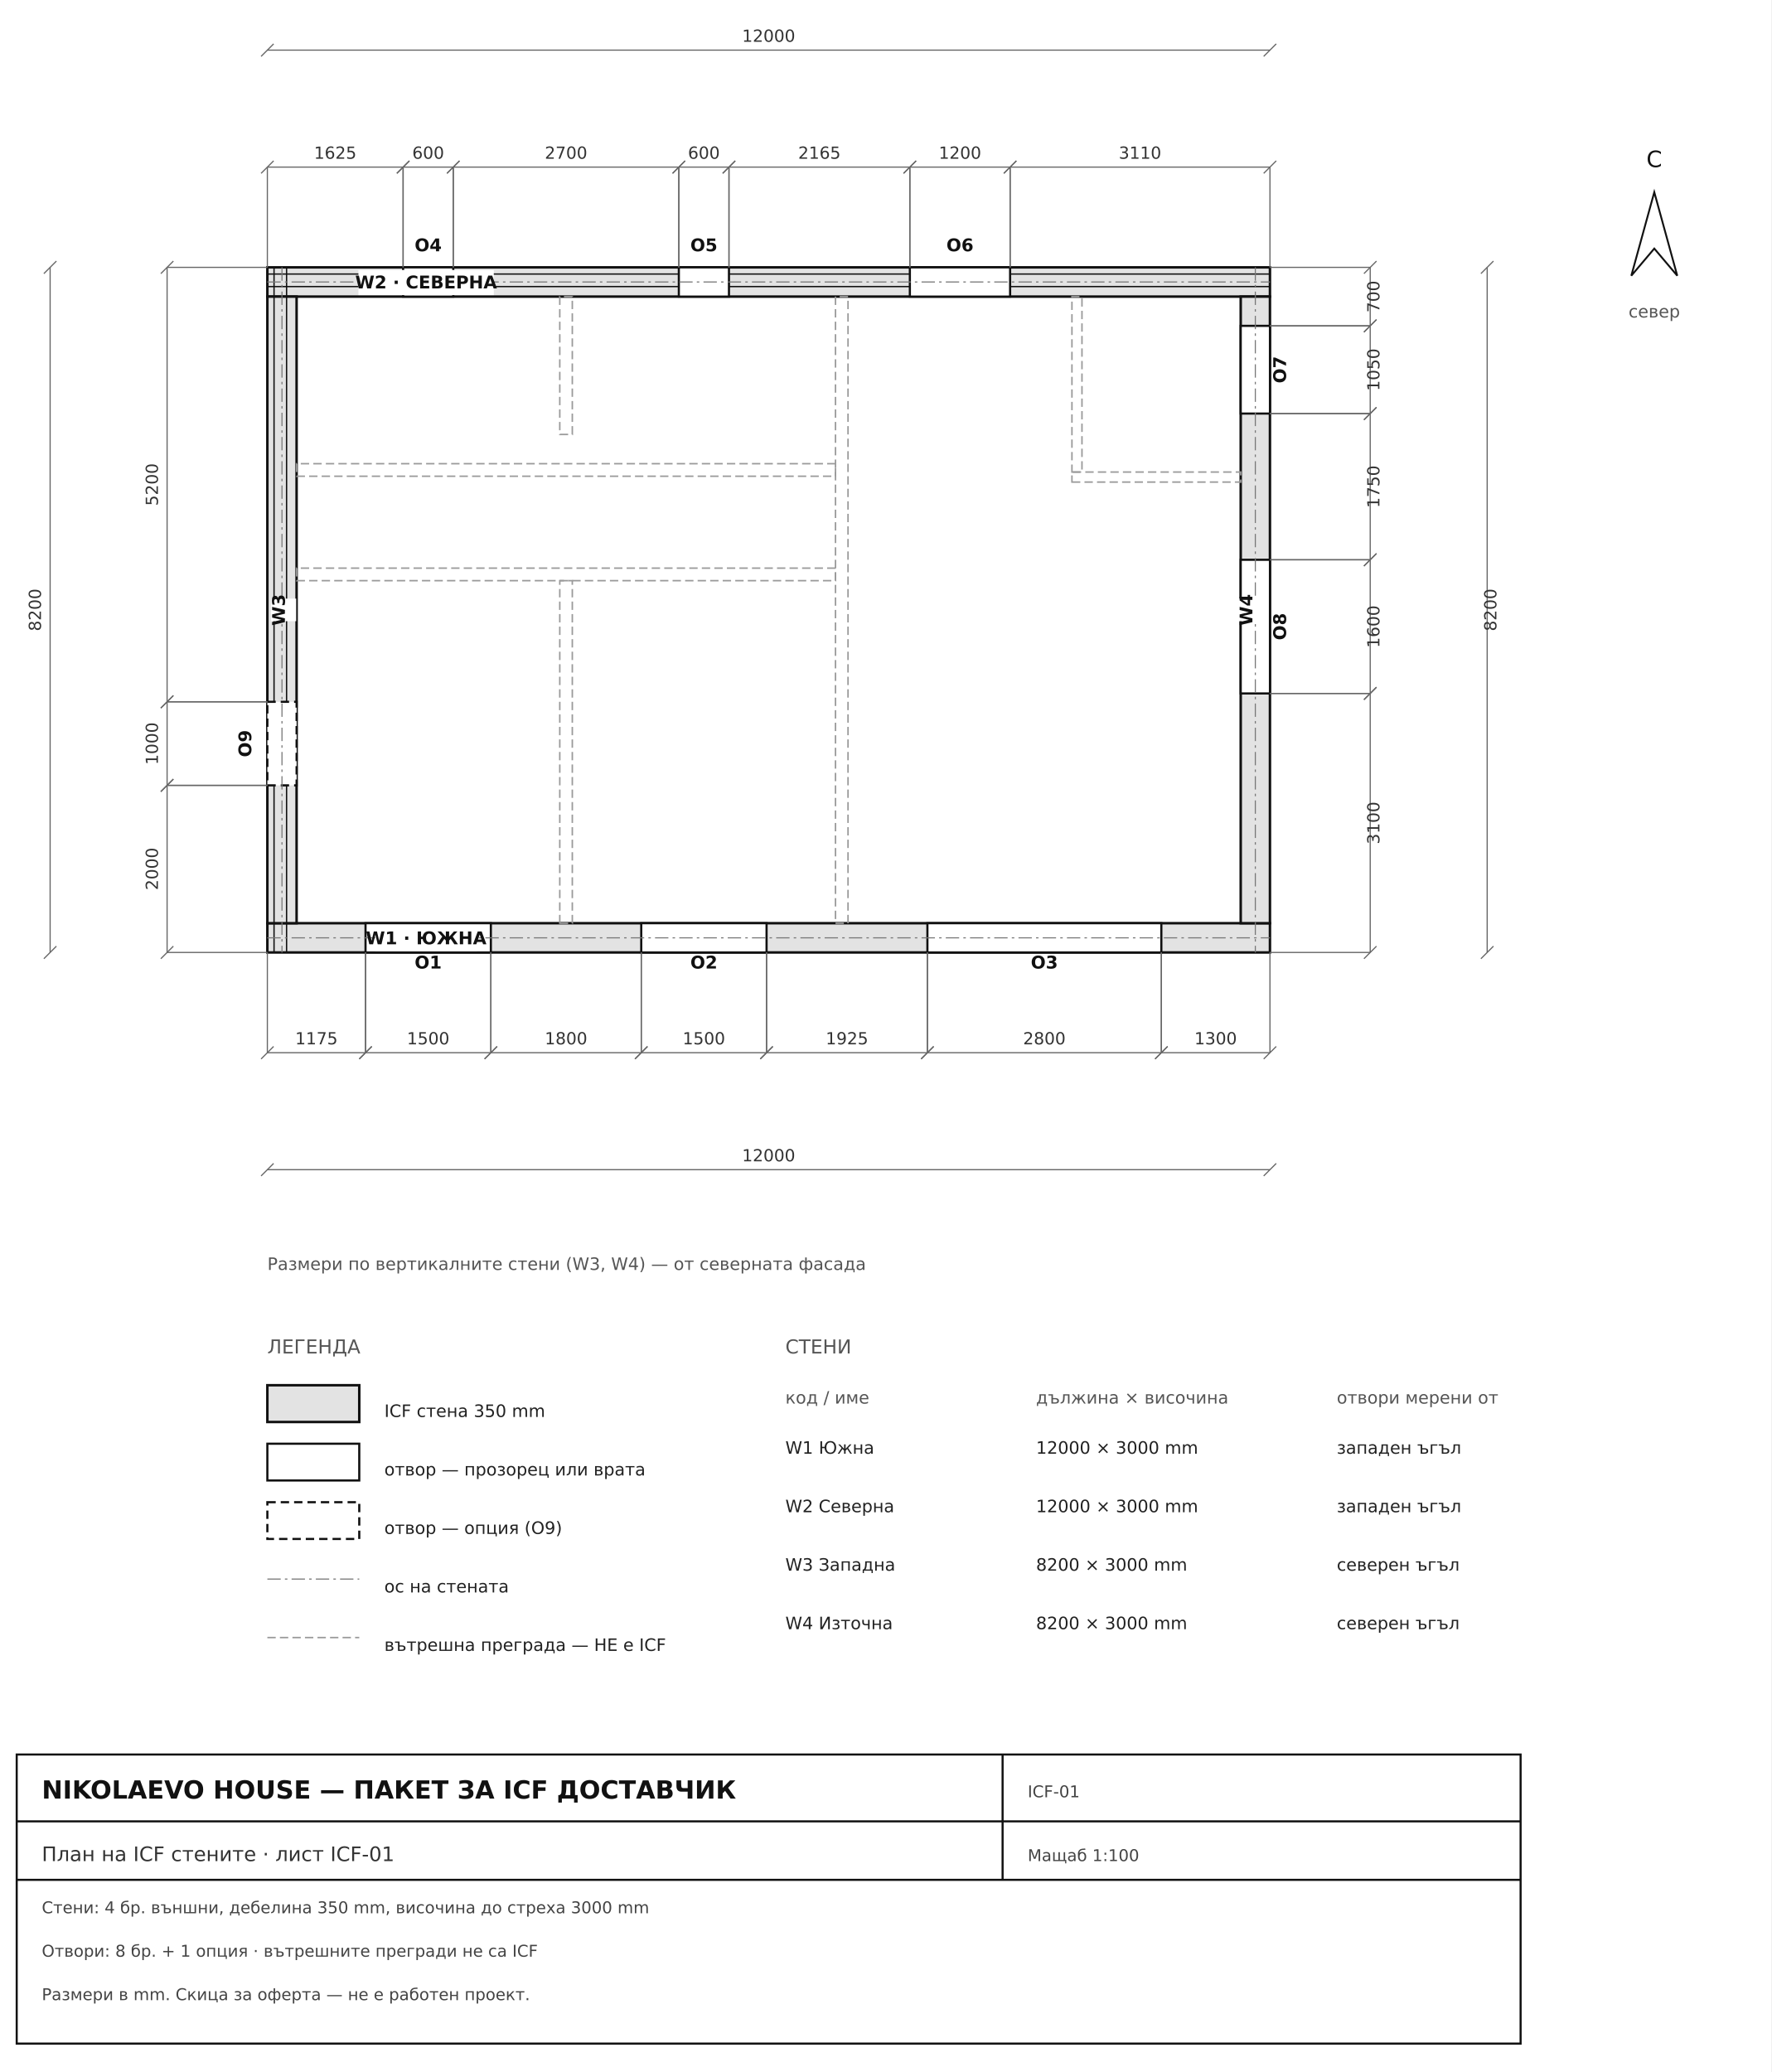
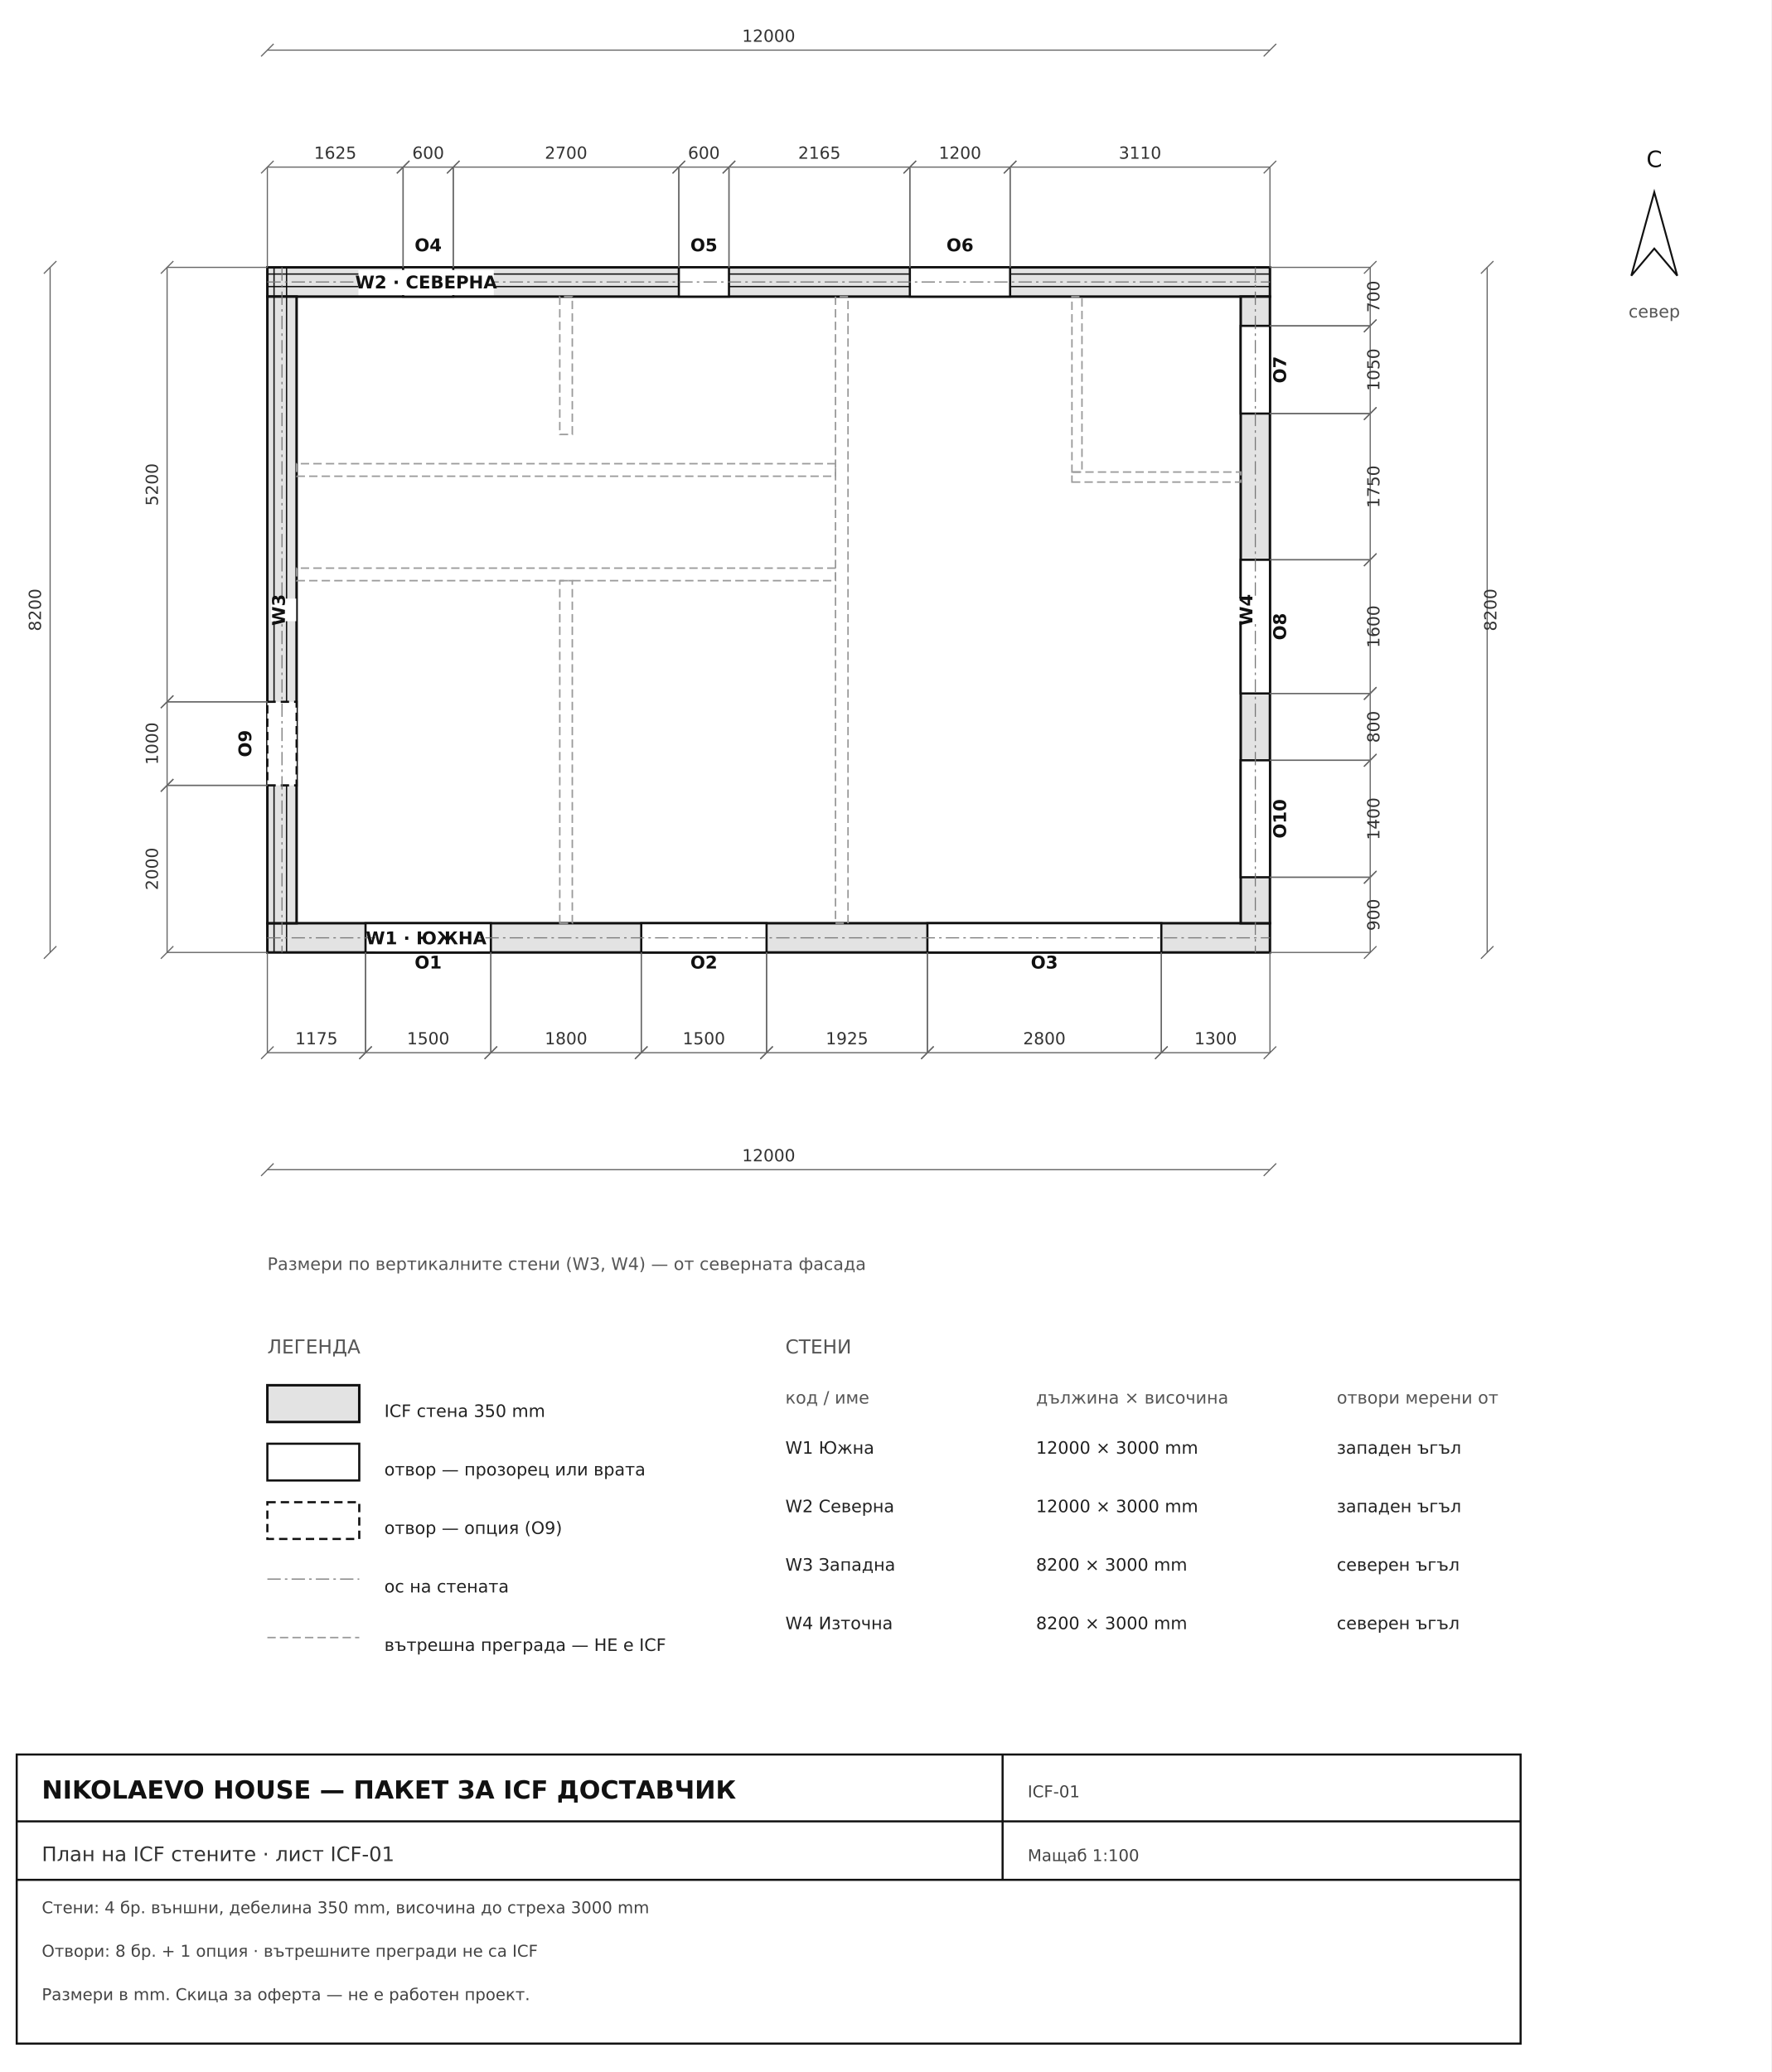
<svg xmlns="http://www.w3.org/2000/svg" width="212.0mm" height="248.0mm" viewBox="-3200 -3200 21200 24800" font-family="DejaVu Sans, Liberation Sans, Arial, sans-serif">
  <style type="text/css">
.wall    { fill:#e3e3e3; stroke:#111; stroke-width:30.00; }
.wall-l  { fill:none; stroke:#111; stroke-width:22.00; }
.open    { fill:#fff; stroke:#111; stroke-width:26.00; }
.openopt { fill:#fff; stroke:#111; stroke-width:26.00; stroke-dasharray:100.00 60.00; }
.core    { fill:none; stroke:#111; stroke-width:16.00; }
.axis    { fill:none; stroke:#777; stroke-width:13.00; stroke-dasharray:160.00 50.00 30.00 50.00; }
.part    { fill:none; stroke:#9a9a9a; stroke-width:18.00; stroke-dasharray:100.00 50.00; }
.hidden  { fill:none; stroke:#aaa; stroke-width:16.00; stroke-dasharray:70.00 50.00; }
.dim     { fill:none; stroke:#666; stroke-width:14.00; }
.dimt    { fill:#333; font-size:200.00px;  }
.lbl     { fill:#111; font-size:270.00px;  }
.lbl-s   { fill:#555; font-size:205.00px;  }
.code    { fill:#111; font-size:210.00px; font-weight:bold; }
.ttl     { fill:#111; font-size:420.00px; font-weight:bold; }
.sub     { fill:#555; font-size:230.00px; }
.note    { fill:#222; font-size:205.00px; }
.tb      { fill:none; stroke:#111; stroke-width:25.00; }
.tbmain  { fill:#111; font-size:300.00px; font-weight:bold; }
.tbsub   { fill:#333; font-size:240.00px; }
.tbsmall { fill:#444; font-size:195.00px; }
.plate   { fill:#ffffff; stroke:none; }
</style>
  <rect x="-3200" y="-3200" width="21200" height="24800" fill="#ffffff" />
  <rect class="wall" x="0.0" y="7850.0" width="12000.0" height="350.0" />
  <rect class="wall" x="0.0" y="0.0" width="12000.0" height="350.0" />
  <rect class="wall" x="0.0" y="350.0" width="350.0" height="7500.0" />
  <rect class="wall" x="11650.0" y="350.0" width="350.0" height="7500.0" />
  <line class="core" x1="80.0" y1="0.0" x2="80.0" y2="8200.0" />
  <line class="core" x1="230.0" y1="0.0" x2="230.0" y2="8200.0" />
  <line class="core" x1="0.0" y1="80.0" x2="12000.0" y2="80.0" />
  <line class="core" x1="0.0" y1="230.0" x2="12000.0" y2="230.0" />
  <rect class="open" x="1175.0" y="7850.0" width="1500.0" height="350.0" />
  <rect class="open" x="4475.0" y="7850.0" width="1500.0" height="350.0" />
  <rect class="open" x="7900.0" y="7850.0" width="2800.0" height="350.0" />
  <rect class="open" x="1625.0" y="0.0" width="600.0" height="350.0" />
  <rect class="open" x="4925.0" y="0.0" width="600.0" height="350.0" />
  <rect class="open" x="7690.0" y="0.0" width="1200.0" height="350.0" />
  <rect class="open" x="11650.0" y="700.0" width="350.0" height="1050.0" />
  <rect class="open" x="11650.0" y="3500.0" width="350.0" height="1600.0" />
+   <rect class="open" x="11650.0" y="5900.0" width="350.0" height="1400.0" />
  <rect class="openopt" x="0.0" y="5200.0" width="350.0" height="1000.0" />
  <line class="axis" x1="0.0" y1="8025.0" x2="12000.0" y2="8025.0" />
  <line class="axis" x1="0.0" y1="175.0" x2="12000.0" y2="175.0" />
  <line class="axis" x1="175.0" y1="0.0" x2="175.0" y2="8200.0" />
  <line class="axis" x1="11825.0" y1="0.0" x2="11825.0" y2="8200.0" />
  <polygon class="part" points="6800.0,7850.0 6950.0,7850.0 6950.0,350.0 6800.0,350.0" />
  <polygon class="part" points="3500.0,2000.0 3650.0,2000.0 3650.0,350.0 3500.0,350.0" />
  <polygon class="part" points="350.0,2500.0 6800.0,2500.0 6800.0,2350.0 350.0,2350.0" />
  <polygon class="part" points="350.0,3750.0 6800.0,3750.0 6800.0,3600.0 350.0,3600.0" />
  <polygon class="part" points="3500.0,7850.0 3650.0,7850.0 3650.0,3750.0 3500.0,3750.0" />
  <polygon class="part" points="9630.0,2450.0 9750.0,2450.0 9750.0,350.0 9630.0,350.0" />
  <polygon class="part" points="9630.0,2570.0 11650.0,2570.0 11650.0,2450.0 9630.0,2450.0" />
  <rect class="plate" x="1292.5" y="7882.0" width="1215.0" height="300.0" />
  <text class="code" x="1900.0" y="8102.0" text-anchor="middle">W1 · ЮЖНА</text>
  <rect class="plate" x="1090.0" y="32.0" width="1620.0" height="300.0" />
  <text class="code" x="1900.0" y="252.0" text-anchor="middle">W2 · СЕВЕРНА</text>
  <rect class="plate" x="45.0" y="3965.0" width="300.0" height="270.0" />
  <text class="code" x="210.0" y="4100.0" text-anchor="middle" transform="rotate(-90.0 210.0 4100.0)">W3</text>
  <rect class="plate" x="11625.0" y="3965.0" width="300.0" height="270.0" />
  <text class="code" x="11790.0" y="4100.0" text-anchor="middle" transform="rotate(-90.0 11790.0 4100.0)">W4</text>
  <text class="code" x="1925.0" y="8392.5" text-anchor="middle">O1</text>
  <text class="code" x="5225.0" y="8392.5" text-anchor="middle">O2</text>
  <text class="code" x="9300.0" y="8392.5" text-anchor="middle">O3</text>
  <text class="code" x="1925.0" y="-192.5" text-anchor="middle">O4</text>
  <text class="code" x="5225.0" y="-192.5" text-anchor="middle">O5</text>
  <text class="code" x="8290.0" y="-192.5" text-anchor="middle">O6</text>
  <text class="code" x="12192.5" y="1225.0" text-anchor="middle" transform="rotate(-90.0 12192.5 1225.0)">O7</text>
  <text class="code" x="12192.5" y="4300.0" text-anchor="middle" transform="rotate(-90.0 12192.5 4300.0)">O8</text>
+   <text class="code" x="12192.5" y="6600.0" text-anchor="middle" transform="rotate(-90.0 12192.5 6600.0)">O10</text>
  <text class="code" x="-192.5" y="5700.0" text-anchor="middle" transform="rotate(-90.0 -192.5 5700.0)">O9</text>
  <line class="dim" x1="0.0" y1="-1200.0" x2="1625.0" y2="-1200.0" />
  <line class="dim" x1="-75.0" y1="-1125.0" x2="75.0" y2="-1275.0" />
  <line class="dim" x1="1550.0" y1="-1125.0" x2="1700.0" y2="-1275.0" />
  <line class="dim" x1="0.0" y1="0.0" x2="0.0" y2="-1200.0" />
  <line class="dim" x1="1625.0" y1="0.0" x2="1625.0" y2="-1200.0" />
  <text class="dimt" x="812.5" y="-1300.0" text-anchor="middle">1625</text>
  <line class="dim" x1="1625.0" y1="-1200.0" x2="2225.0" y2="-1200.0" />
  <line class="dim" x1="1550.0" y1="-1125.0" x2="1700.0" y2="-1275.0" />
  <line class="dim" x1="2150.0" y1="-1125.0" x2="2300.0" y2="-1275.0" />
  <line class="dim" x1="1625.0" y1="0.0" x2="1625.0" y2="-1200.0" />
  <line class="dim" x1="2225.0" y1="0.0" x2="2225.0" y2="-1200.0" />
  <text class="dimt" x="1925.0" y="-1300.0" text-anchor="middle">600</text>
  <line class="dim" x1="2225.0" y1="-1200.0" x2="4925.0" y2="-1200.0" />
  <line class="dim" x1="2150.0" y1="-1125.0" x2="2300.0" y2="-1275.0" />
  <line class="dim" x1="4850.0" y1="-1125.0" x2="5000.0" y2="-1275.0" />
  <line class="dim" x1="2225.0" y1="0.0" x2="2225.0" y2="-1200.0" />
  <line class="dim" x1="4925.0" y1="0.0" x2="4925.0" y2="-1200.0" />
  <text class="dimt" x="3575.0" y="-1300.0" text-anchor="middle">2700</text>
  <line class="dim" x1="4925.0" y1="-1200.0" x2="5525.0" y2="-1200.0" />
  <line class="dim" x1="4850.0" y1="-1125.0" x2="5000.0" y2="-1275.0" />
  <line class="dim" x1="5450.0" y1="-1125.0" x2="5600.0" y2="-1275.0" />
  <line class="dim" x1="4925.0" y1="0.0" x2="4925.0" y2="-1200.0" />
  <line class="dim" x1="5525.0" y1="0.0" x2="5525.0" y2="-1200.0" />
  <text class="dimt" x="5225.0" y="-1300.0" text-anchor="middle">600</text>
  <line class="dim" x1="5525.0" y1="-1200.0" x2="7690.0" y2="-1200.0" />
  <line class="dim" x1="5450.0" y1="-1125.0" x2="5600.0" y2="-1275.0" />
  <line class="dim" x1="7615.0" y1="-1125.0" x2="7765.0" y2="-1275.0" />
  <line class="dim" x1="5525.0" y1="0.0" x2="5525.0" y2="-1200.0" />
  <line class="dim" x1="7690.0" y1="0.0" x2="7690.0" y2="-1200.0" />
  <text class="dimt" x="6607.5" y="-1300.0" text-anchor="middle">2165</text>
  <line class="dim" x1="7690.0" y1="-1200.0" x2="8890.0" y2="-1200.0" />
  <line class="dim" x1="7615.0" y1="-1125.0" x2="7765.0" y2="-1275.0" />
  <line class="dim" x1="8815.0" y1="-1125.0" x2="8965.0" y2="-1275.0" />
  <line class="dim" x1="7690.0" y1="0.0" x2="7690.0" y2="-1200.0" />
  <line class="dim" x1="8890.0" y1="0.0" x2="8890.0" y2="-1200.0" />
  <text class="dimt" x="8290.0" y="-1300.0" text-anchor="middle">1200</text>
  <line class="dim" x1="8890.0" y1="-1200.0" x2="12000.0" y2="-1200.0" />
  <line class="dim" x1="8815.0" y1="-1125.0" x2="8965.0" y2="-1275.0" />
  <line class="dim" x1="11925.0" y1="-1125.0" x2="12075.0" y2="-1275.0" />
  <line class="dim" x1="8890.0" y1="0.0" x2="8890.0" y2="-1200.0" />
  <line class="dim" x1="12000.0" y1="0.0" x2="12000.0" y2="-1200.0" />
  <text class="dimt" x="10445.0" y="-1300.0" text-anchor="middle">3110</text>
  <line class="dim" x1="0.0" y1="-2600.0" x2="12000.0" y2="-2600.0" />
  <line class="dim" x1="-75.0" y1="-2525.0" x2="75.0" y2="-2675.0" />
  <line class="dim" x1="11925.0" y1="-2525.0" x2="12075.0" y2="-2675.0" />
  <text class="dimt" x="6000.0" y="-2700.0" text-anchor="middle">12000</text>
  <line class="dim" x1="0.0" y1="9400.0" x2="1175.0" y2="9400.0" />
  <line class="dim" x1="-75.0" y1="9475.0" x2="75.0" y2="9325.0" />
  <line class="dim" x1="1100.0" y1="9475.0" x2="1250.0" y2="9325.0" />
  <line class="dim" x1="0.0" y1="8200.0" x2="0.0" y2="9400.0" />
  <line class="dim" x1="1175.0" y1="8200.0" x2="1175.0" y2="9400.0" />
  <text class="dimt" x="587.5" y="9300.0" text-anchor="middle">1175</text>
  <line class="dim" x1="1175.0" y1="9400.0" x2="2675.0" y2="9400.0" />
  <line class="dim" x1="1100.0" y1="9475.0" x2="1250.0" y2="9325.0" />
  <line class="dim" x1="2600.0" y1="9475.0" x2="2750.0" y2="9325.0" />
  <line class="dim" x1="1175.0" y1="8200.0" x2="1175.0" y2="9400.0" />
  <line class="dim" x1="2675.0" y1="8200.0" x2="2675.0" y2="9400.0" />
  <text class="dimt" x="1925.0" y="9300.0" text-anchor="middle">1500</text>
  <line class="dim" x1="2675.0" y1="9400.0" x2="4475.0" y2="9400.0" />
  <line class="dim" x1="2600.0" y1="9475.0" x2="2750.0" y2="9325.0" />
  <line class="dim" x1="4400.0" y1="9475.0" x2="4550.0" y2="9325.0" />
  <line class="dim" x1="2675.0" y1="8200.0" x2="2675.0" y2="9400.0" />
  <line class="dim" x1="4475.0" y1="8200.0" x2="4475.0" y2="9400.0" />
  <text class="dimt" x="3575.0" y="9300.0" text-anchor="middle">1800</text>
  <line class="dim" x1="4475.0" y1="9400.0" x2="5975.0" y2="9400.0" />
  <line class="dim" x1="4400.0" y1="9475.0" x2="4550.0" y2="9325.0" />
  <line class="dim" x1="5900.0" y1="9475.0" x2="6050.0" y2="9325.0" />
  <line class="dim" x1="4475.0" y1="8200.0" x2="4475.0" y2="9400.0" />
  <line class="dim" x1="5975.0" y1="8200.0" x2="5975.0" y2="9400.0" />
  <text class="dimt" x="5225.0" y="9300.0" text-anchor="middle">1500</text>
  <line class="dim" x1="5975.0" y1="9400.0" x2="7900.0" y2="9400.0" />
  <line class="dim" x1="5900.0" y1="9475.0" x2="6050.0" y2="9325.0" />
  <line class="dim" x1="7825.0" y1="9475.0" x2="7975.0" y2="9325.0" />
  <line class="dim" x1="5975.0" y1="8200.0" x2="5975.0" y2="9400.0" />
  <line class="dim" x1="7900.0" y1="8200.0" x2="7900.0" y2="9400.0" />
  <text class="dimt" x="6937.5" y="9300.0" text-anchor="middle">1925</text>
  <line class="dim" x1="7900.0" y1="9400.0" x2="10700.0" y2="9400.0" />
  <line class="dim" x1="7825.0" y1="9475.0" x2="7975.0" y2="9325.0" />
  <line class="dim" x1="10625.0" y1="9475.0" x2="10775.0" y2="9325.0" />
  <line class="dim" x1="7900.0" y1="8200.0" x2="7900.0" y2="9400.0" />
  <line class="dim" x1="10700.0" y1="8200.0" x2="10700.0" y2="9400.0" />
  <text class="dimt" x="9300.0" y="9300.0" text-anchor="middle">2800</text>
  <line class="dim" x1="10700.0" y1="9400.0" x2="12000.0" y2="9400.0" />
  <line class="dim" x1="10625.0" y1="9475.0" x2="10775.0" y2="9325.0" />
  <line class="dim" x1="11925.0" y1="9475.0" x2="12075.0" y2="9325.0" />
  <line class="dim" x1="10700.0" y1="8200.0" x2="10700.0" y2="9400.0" />
  <line class="dim" x1="12000.0" y1="8200.0" x2="12000.0" y2="9400.0" />
  <text class="dimt" x="11350.0" y="9300.0" text-anchor="middle">1300</text>
  <line class="dim" x1="0.0" y1="10800.0" x2="12000.0" y2="10800.0" />
  <line class="dim" x1="-75.0" y1="10875.0" x2="75.0" y2="10725.0" />
  <line class="dim" x1="11925.0" y1="10875.0" x2="12075.0" y2="10725.0" />
  <text class="dimt" x="6000.0" y="10700.0" text-anchor="middle">12000</text>
  <line class="dim" x1="-1200.0" y1="0.0" x2="-1200.0" y2="5200.0" />
  <line class="dim" x1="-1275.0" y1="75.0" x2="-1125.0" y2="-75.0" />
  <line class="dim" x1="-1275.0" y1="5275.0" x2="-1125.0" y2="5125.0" />
  <line class="dim" x1="0.0" y1="0.0" x2="-1200.0" y2="0.0" />
  <line class="dim" x1="0.0" y1="5200.0" x2="-1200.0" y2="5200.0" />
  <text class="dimt" x="-1310.0" y="2600.0" text-anchor="middle" transform="rotate(-90.0 -1310.0 2600.0)">5200</text>
  <line class="dim" x1="-1200.0" y1="5200.0" x2="-1200.0" y2="6200.0" />
  <line class="dim" x1="-1275.0" y1="5275.0" x2="-1125.0" y2="5125.0" />
  <line class="dim" x1="-1275.0" y1="6275.0" x2="-1125.0" y2="6125.0" />
  <line class="dim" x1="0.0" y1="5200.0" x2="-1200.0" y2="5200.0" />
  <line class="dim" x1="0.0" y1="6200.0" x2="-1200.0" y2="6200.0" />
  <text class="dimt" x="-1310.0" y="5700.0" text-anchor="middle" transform="rotate(-90.0 -1310.0 5700.0)">1000</text>
  <line class="dim" x1="-1200.0" y1="6200.0" x2="-1200.0" y2="8200.0" />
  <line class="dim" x1="-1275.0" y1="6275.0" x2="-1125.0" y2="6125.0" />
  <line class="dim" x1="-1275.0" y1="8275.0" x2="-1125.0" y2="8125.0" />
  <line class="dim" x1="0.0" y1="6200.0" x2="-1200.0" y2="6200.0" />
  <line class="dim" x1="0.0" y1="8200.0" x2="-1200.0" y2="8200.0" />
  <text class="dimt" x="-1310.0" y="7200.0" text-anchor="middle" transform="rotate(-90.0 -1310.0 7200.0)">2000</text>
  <line class="dim" x1="-2600.0" y1="0.0" x2="-2600.0" y2="8200.0" />
  <line class="dim" x1="-2675.0" y1="75.0" x2="-2525.0" y2="-75.0" />
  <line class="dim" x1="-2675.0" y1="8275.0" x2="-2525.0" y2="8125.0" />
  <text class="dimt" x="-2710.0" y="4100.0" text-anchor="middle" transform="rotate(-90.0 -2710.0 4100.0)">8200</text>
  <line class="dim" x1="13200.0" y1="0.0" x2="13200.0" y2="700.0" />
  <line class="dim" x1="13125.0" y1="75.0" x2="13275.0" y2="-75.0" />
  <line class="dim" x1="13125.0" y1="775.0" x2="13275.0" y2="625.0" />
  <line class="dim" x1="12000.0" y1="0.0" x2="13200.0" y2="0.0" />
  <line class="dim" x1="12000.0" y1="700.0" x2="13200.0" y2="700.0" />
  <text class="dimt" x="13310.0" y="350.0" text-anchor="middle" transform="rotate(-90.0 13310.0 350.0)">700</text>
  <line class="dim" x1="13200.0" y1="700.0" x2="13200.0" y2="1750.0" />
  <line class="dim" x1="13125.0" y1="775.0" x2="13275.0" y2="625.0" />
  <line class="dim" x1="13125.0" y1="1825.0" x2="13275.0" y2="1675.0" />
  <line class="dim" x1="12000.0" y1="700.0" x2="13200.0" y2="700.0" />
  <line class="dim" x1="12000.0" y1="1750.0" x2="13200.0" y2="1750.0" />
  <text class="dimt" x="13310.0" y="1225.0" text-anchor="middle" transform="rotate(-90.0 13310.0 1225.0)">1050</text>
  <line class="dim" x1="13200.0" y1="1750.0" x2="13200.0" y2="3500.0" />
  <line class="dim" x1="13125.0" y1="1825.0" x2="13275.0" y2="1675.0" />
  <line class="dim" x1="13125.0" y1="3575.0" x2="13275.0" y2="3425.0" />
  <line class="dim" x1="12000.0" y1="1750.0" x2="13200.0" y2="1750.0" />
  <line class="dim" x1="12000.0" y1="3500.0" x2="13200.0" y2="3500.0" />
  <text class="dimt" x="13310.0" y="2625.0" text-anchor="middle" transform="rotate(-90.0 13310.0 2625.0)">1750</text>
  <line class="dim" x1="13200.0" y1="3500.0" x2="13200.0" y2="5100.0" />
  <line class="dim" x1="13125.0" y1="3575.0" x2="13275.0" y2="3425.0" />
  <line class="dim" x1="13125.0" y1="5175.0" x2="13275.0" y2="5025.0" />
  <line class="dim" x1="12000.0" y1="3500.0" x2="13200.0" y2="3500.0" />
  <line class="dim" x1="12000.0" y1="5100.0" x2="13200.0" y2="5100.0" />
  <text class="dimt" x="13310.0" y="4300.0" text-anchor="middle" transform="rotate(-90.0 13310.0 4300.0)">1600</text>
-   <line class="dim" x1="13200.0" y1="5100.0" x2="13200.0" y2="8200.0" />
+   <line class="dim" x1="13200.0" y1="5100.0" x2="13200.0" y2="5900.0" />
  <line class="dim" x1="13125.0" y1="5175.0" x2="13275.0" y2="5025.0" />
+   <line class="dim" x1="13125.0" y1="5975.0" x2="13275.0" y2="5825.0" />
+   <line class="dim" x1="12000.0" y1="5100.0" x2="13200.0" y2="5100.0" />
+   <line class="dim" x1="12000.0" y1="5900.0" x2="13200.0" y2="5900.0" />
+   <text class="dimt" x="13310.0" y="5500.0" text-anchor="middle" transform="rotate(-90.0 13310.0 5500.0)">800</text>
+   <line class="dim" x1="13200.0" y1="5900.0" x2="13200.0" y2="7300.0" />
+   <line class="dim" x1="13125.0" y1="5975.0" x2="13275.0" y2="5825.0" />
+   <line class="dim" x1="13125.0" y1="7375.0" x2="13275.0" y2="7225.0" />
+   <line class="dim" x1="12000.0" y1="5900.0" x2="13200.0" y2="5900.0" />
+   <line class="dim" x1="12000.0" y1="7300.0" x2="13200.0" y2="7300.0" />
+   <text class="dimt" x="13310.0" y="6600.0" text-anchor="middle" transform="rotate(-90.0 13310.0 6600.0)">1400</text>
+   <line class="dim" x1="13200.0" y1="7300.0" x2="13200.0" y2="8200.0" />
+   <line class="dim" x1="13125.0" y1="7375.0" x2="13275.0" y2="7225.0" />
  <line class="dim" x1="13125.0" y1="8275.0" x2="13275.0" y2="8125.0" />
-   <line class="dim" x1="12000.0" y1="5100.0" x2="13200.0" y2="5100.0" />
+   <line class="dim" x1="12000.0" y1="7300.0" x2="13200.0" y2="7300.0" />
  <line class="dim" x1="12000.0" y1="8200.0" x2="13200.0" y2="8200.0" />
-   <text class="dimt" x="13310.0" y="6650.0" text-anchor="middle" transform="rotate(-90.0 13310.0 6650.0)">3100</text>
+   <text class="dimt" x="13310.0" y="7750.0" text-anchor="middle" transform="rotate(-90.0 13310.0 7750.0)">900</text>
  <line class="dim" x1="14600.0" y1="0.0" x2="14600.0" y2="8200.0" />
  <line class="dim" x1="14525.0" y1="75.0" x2="14675.0" y2="-75.0" />
  <line class="dim" x1="14525.0" y1="8275.0" x2="14675.0" y2="8125.0" />
  <text class="dimt" x="14710.0" y="4100.0" text-anchor="middle" transform="rotate(-90.0 14710.0 4100.0)">8200</text>
  <text class="lbl-s" x="0.0" y="12000.0" text-anchor="start">Размери по вертикалните стени (W3, W4) — от северната фасада</text>
  <polygon class="wall-l" points="16600.0,-900.0 16875.0,100.0 16600.0,-225.0 16325.0,100.0" />
  <text class="lbl" x="16600.0" y="-1200.0" text-anchor="middle">С</text>
  <text class="lbl-s" x="16600.0" y="600.0" text-anchor="middle">север</text>
  <text class="sub" x="0.0" y="13000.0" text-anchor="start">ЛЕГЕНДА</text>
  <rect class="wall" x="0.0" y="13380.0" width="1100.0" height="440.0" />
  <text class="note" x="1400.0" y="13760.0" text-anchor="start">ICF стена 350 mm</text>
  <rect class="open" x="0.0" y="14080.0" width="1100.0" height="440.0" />
  <text class="note" x="1400.0" y="14460.0" text-anchor="start">отвор — прозорец или врата</text>
  <rect class="openopt" x="0.0" y="14780.0" width="1100.0" height="440.0" />
  <text class="note" x="1400.0" y="15160.0" text-anchor="start">отвор — опция (O9)</text>
  <line class="axis" x1="0.0" y1="15700.0" x2="1100.0" y2="15700.0" />
  <text class="note" x="1400.0" y="15860.0" text-anchor="start">ос на стената</text>
  <line class="part" x1="0.0" y1="16400.0" x2="1100.0" y2="16400.0" />
  <text class="note" x="1400.0" y="16560.0" text-anchor="start">вътрешна преграда — НЕ е ICF</text>
  <text class="sub" x="6200.0" y="13000.0" text-anchor="start">СТЕНИ</text>
  <text class="lbl-s" x="6200.0" y="13600.0" text-anchor="start">код / име</text>
  <text class="lbl-s" x="9200.0" y="13600.0" text-anchor="start">дължина × височина</text>
  <text class="lbl-s" x="12800.0" y="13600.0" text-anchor="start">отвори мерени от</text>
  <text class="note" x="6200.0" y="14200.0" text-anchor="start">W1  Южна</text>
  <text class="note" x="9200.0" y="14200.0" text-anchor="start">12000 × 3000 mm</text>
  <text class="note" x="12800.0" y="14200.0" text-anchor="start">западен ъгъл</text>
  <text class="note" x="6200.0" y="14900.0" text-anchor="start">W2  Северна</text>
  <text class="note" x="9200.0" y="14900.0" text-anchor="start">12000 × 3000 mm</text>
  <text class="note" x="12800.0" y="14900.0" text-anchor="start">западен ъгъл</text>
  <text class="note" x="6200.0" y="15600.0" text-anchor="start">W3  Западна</text>
  <text class="note" x="9200.0" y="15600.0" text-anchor="start">8200 × 3000 mm</text>
  <text class="note" x="12800.0" y="15600.0" text-anchor="start">северен ъгъл</text>
  <text class="note" x="6200.0" y="16300.0" text-anchor="start">W4  Източна</text>
  <text class="note" x="9200.0" y="16300.0" text-anchor="start">8200 × 3000 mm</text>
  <text class="note" x="12800.0" y="16300.0" text-anchor="start">северен ъгъл</text>
  <rect class="tb" x="-3000.0" y="17800.0" width="18000.0" height="3460.0" />
  <line class="tb" x1="-3000.0" y1="18600.0" x2="15000.0" y2="18600.0" />
  <line class="tb" x1="-3000.0" y1="19300.0" x2="15000.0" y2="19300.0" />
  <line class="tb" x1="8800.0" y1="17800.0" x2="8800.0" y2="19300.0" />
  <text class="tbmain" x="-2700.0" y="18328.0" text-anchor="start">NIKOLAEVO HOUSE — ПАКЕТ ЗА ICF ДОСТАВЧИК</text>
  <text class="tbsub" x="-2700.0" y="19076.0" text-anchor="start">План на ICF стените · лист ICF-01</text>
  <text class="tbsmall" x="9100.0" y="18312.0" text-anchor="start">ICF-01</text>
  <text class="tbsmall" x="9100.0" y="19076.0" text-anchor="start">Мащаб 1:100</text>
  <text class="tbsmall" x="-2700.0" y="19700.0" text-anchor="start">Стени: 4 бр. външни, дебелина 350 mm, височина до стреха 3000 mm</text>
  <text class="tbsmall" x="-2700.0" y="20220.0" text-anchor="start">Отвори: 8 бр. + 1 опция · вътрешните прегради не са ICF</text>
  <text class="tbsmall" x="-2700.0" y="20740.0" text-anchor="start">Размери в mm. Скица за оферта — не е работен проект.</text>
</svg>
